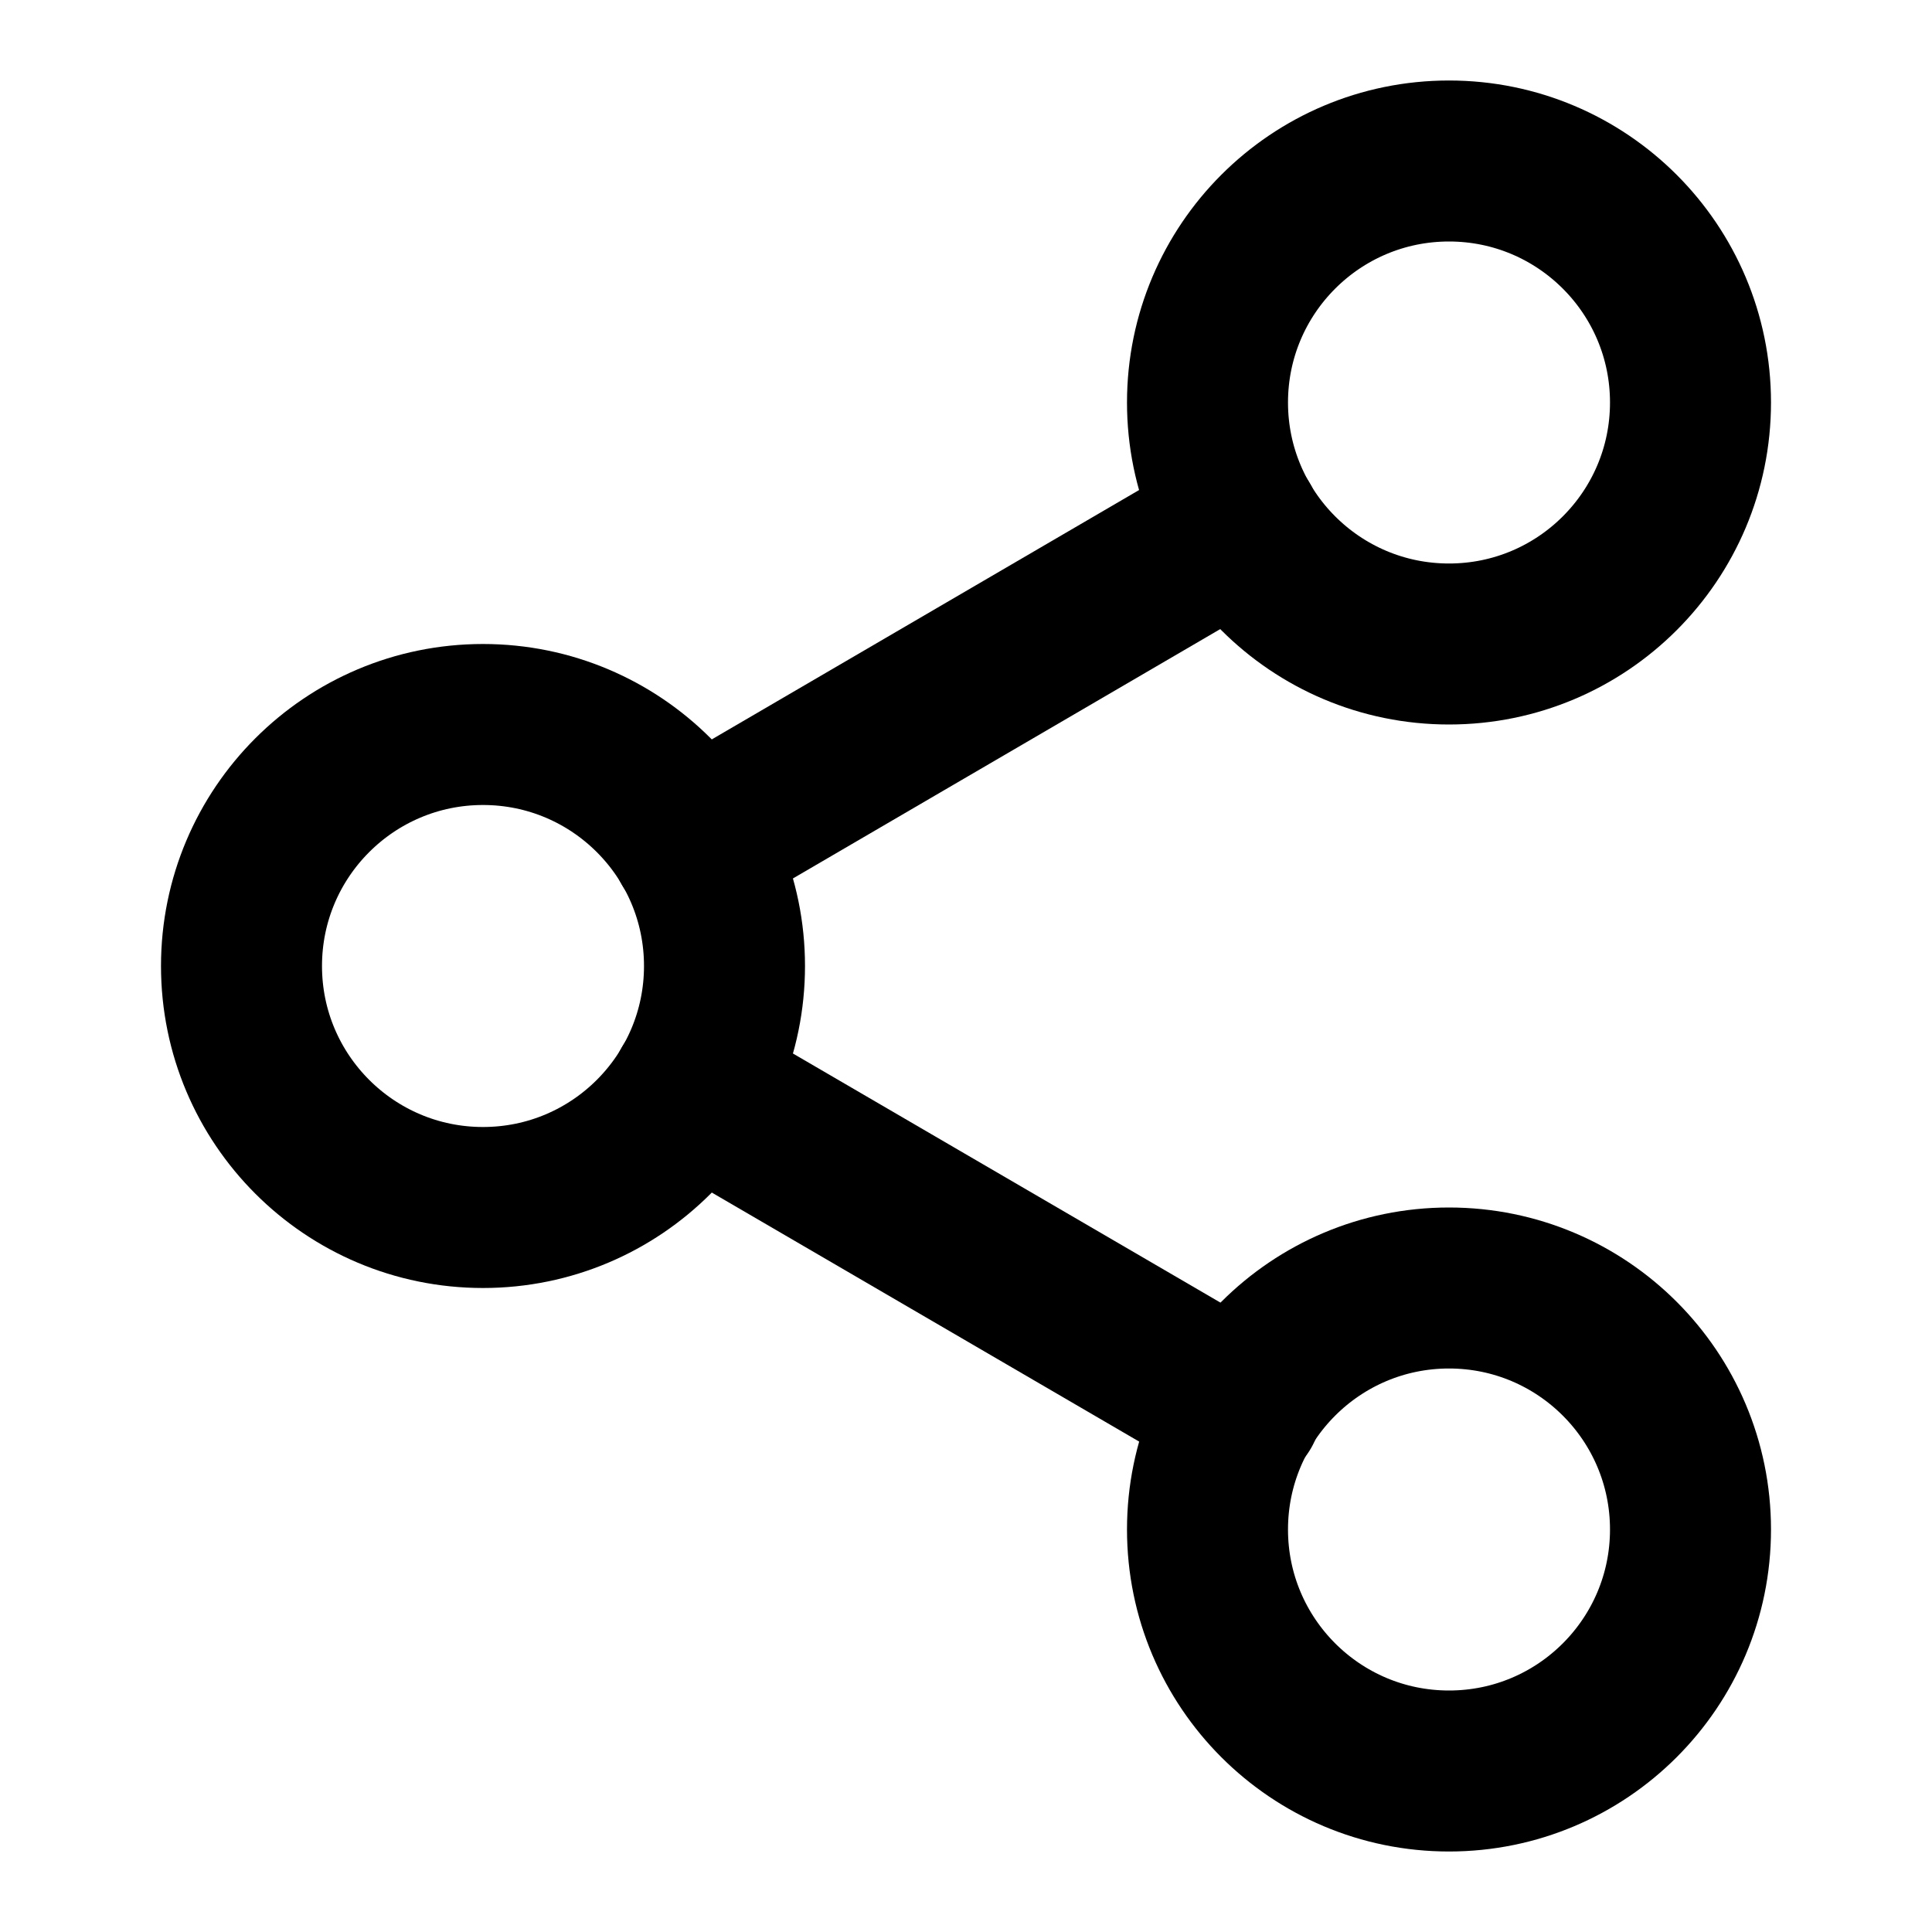
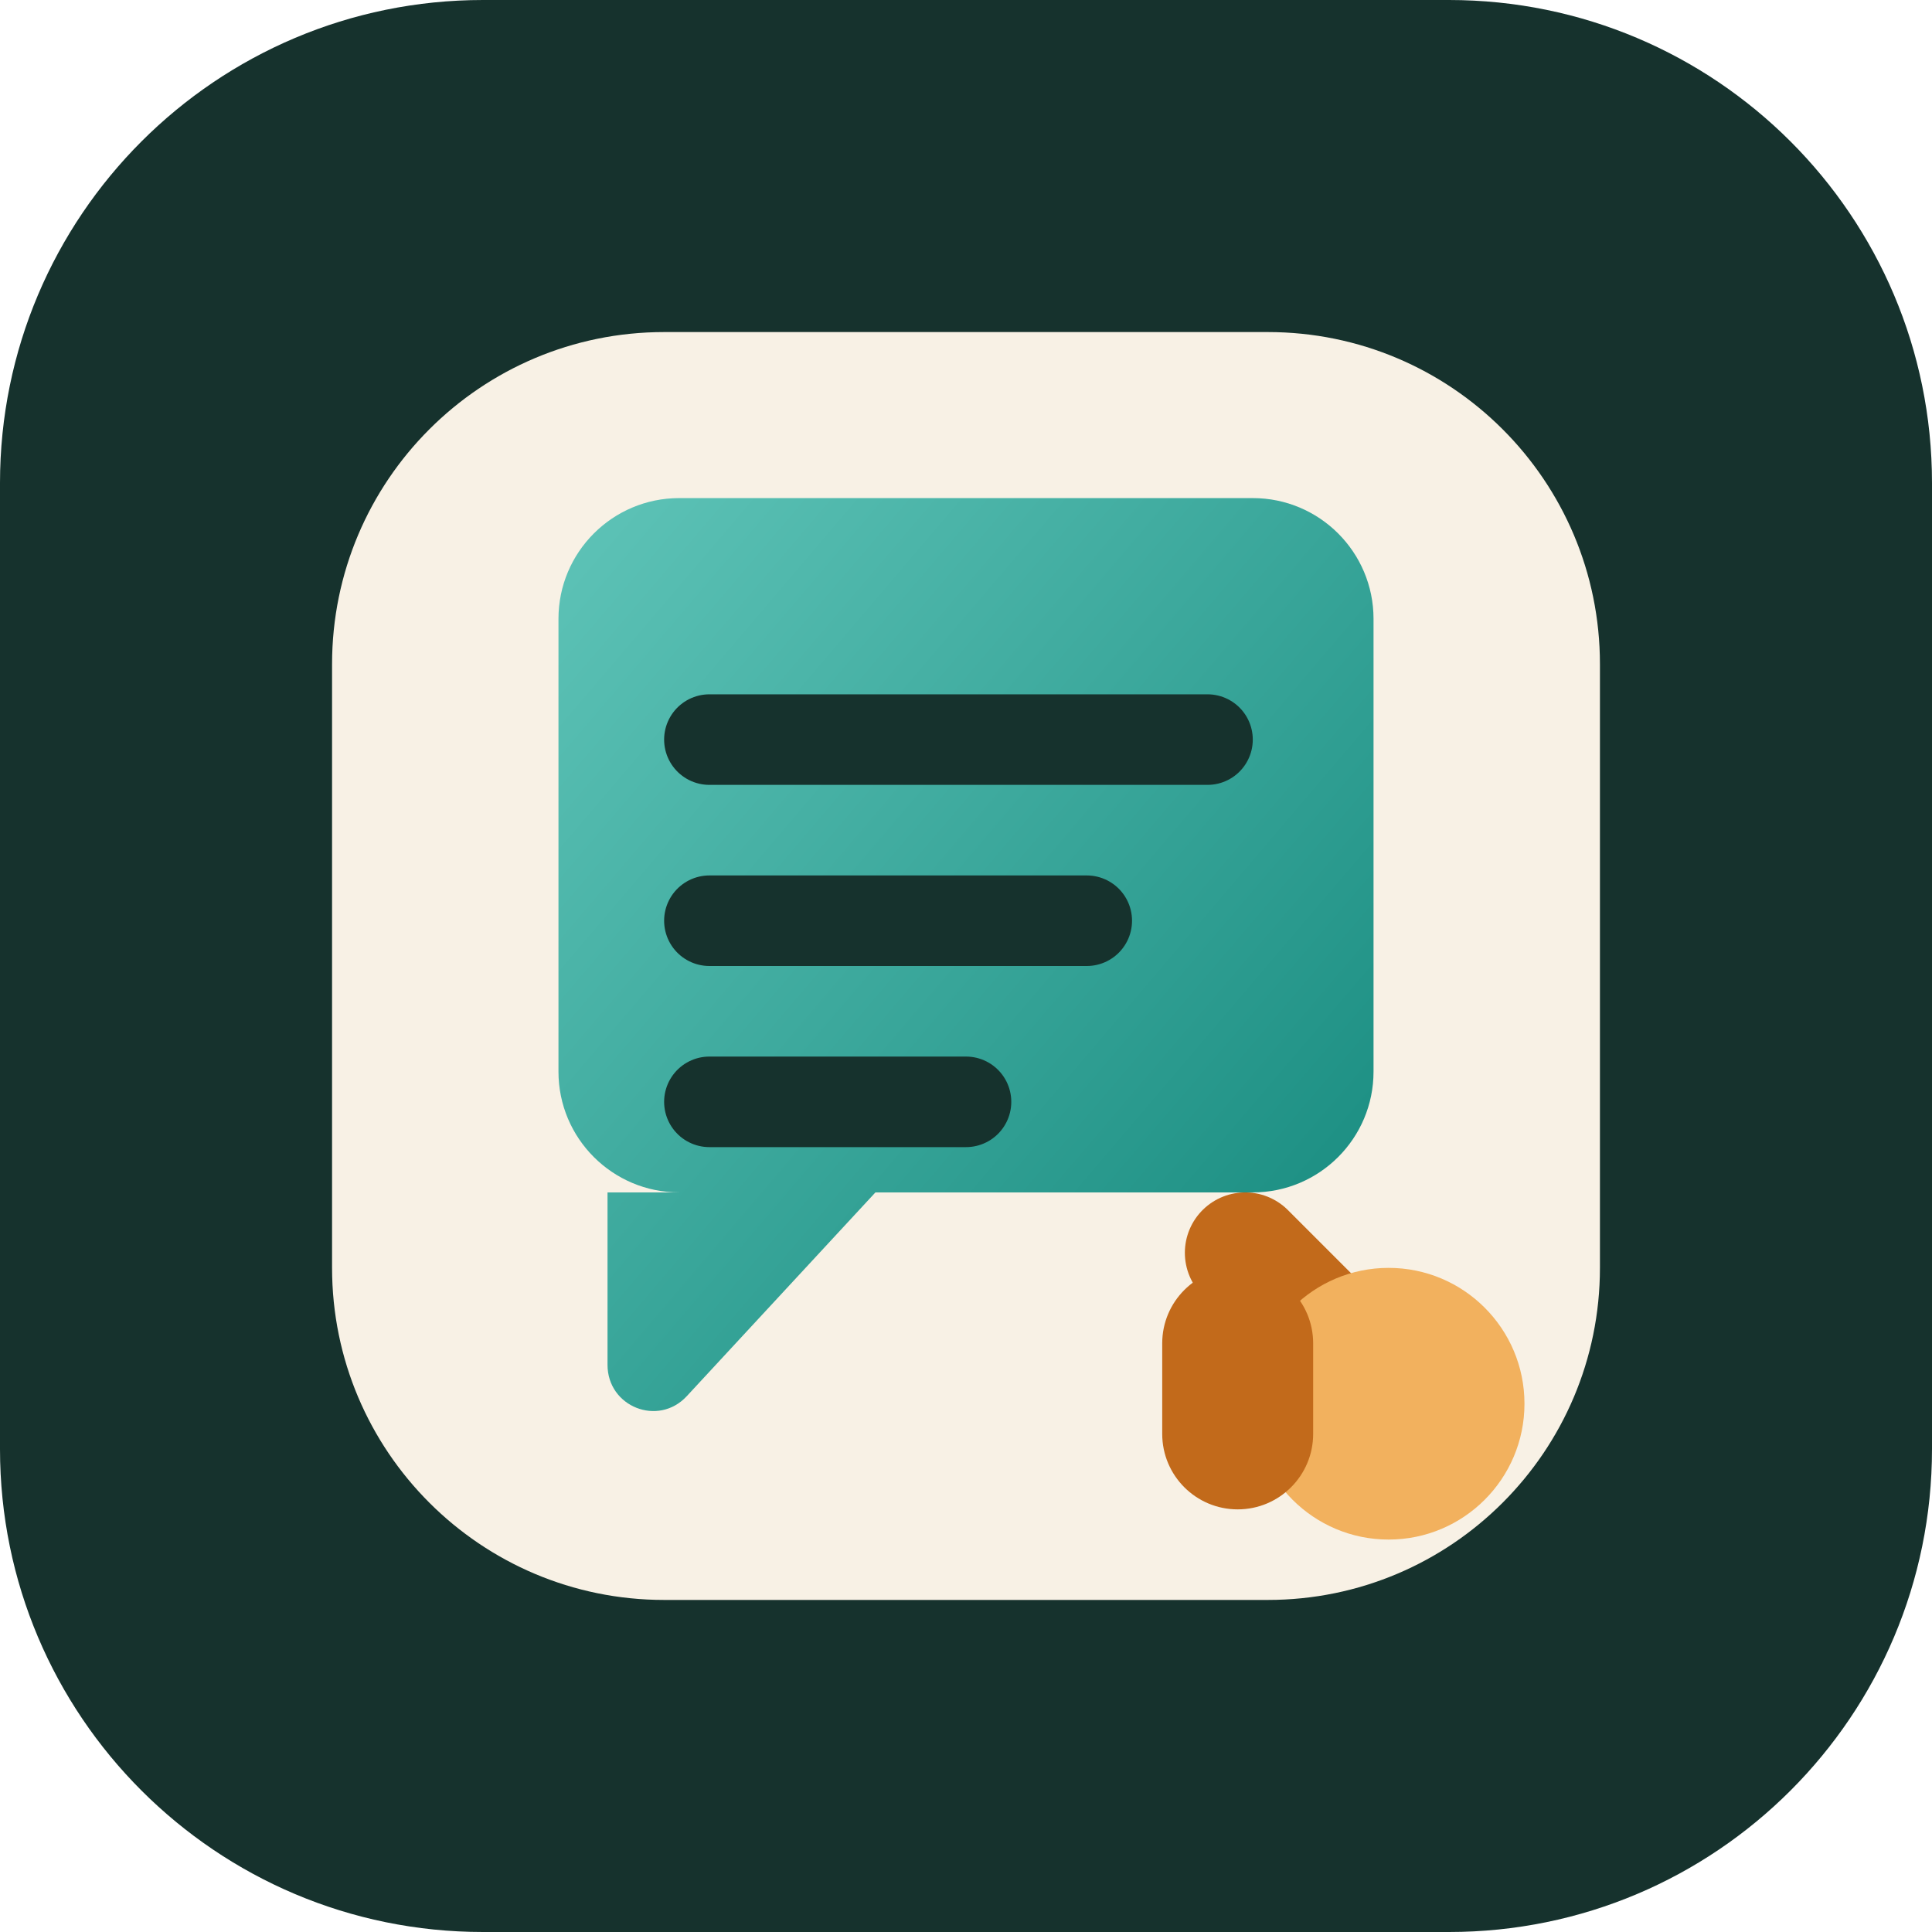
- <svg xmlns="http://www.w3.org/2000/svg" width="48" height="48" viewBox="0 0 24 24" fill="none" stroke="currentColor" stroke-width="2" stroke-linecap="round" stroke-linejoin="round">
-   <circle cx="18" cy="5" r="3" />
-   <circle cx="6" cy="12" r="3" />
-   <circle cx="18" cy="19" r="3" />
-   <line x1="8.59" y1="13.51" x2="15.42" y2="17.49" />
-   <line x1="15.41" y1="6.51" x2="8.59" y2="10.49" />
+ <svg xmlns="http://www.w3.org/2000/svg" width="128" height="128" viewBox="0 0 128 128" fill="none">
+   <rect width="128" height="128" rx="32" fill="#16322D" />
+   <rect x="22" y="22" width="84" height="84" rx="22" fill="#F8F1E5" />
+   <path d="M37 41C37 36.582 40.582 33 45 33H83C87.418 33 91 36.582 91 41V71C91 75.418 87.418 79 83 79H58L45.5 92.5C43.611 94.541 40.25 93.204 40.25 90.425V79H45C40.582 79 37 75.418 37 71V41Z" fill="url(#paint0_linear_600_1)" />
+   <path d="M47 49H80" stroke="#16322D" stroke-width="6" stroke-linecap="round" />
+   <path d="M47 61H72" stroke="#16322D" stroke-width="6" stroke-linecap="round" />
+   <path d="M47 73H64" stroke="#16322D" stroke-width="6" stroke-linecap="round" />
+   <path d="M82.5 83L92.5 93" stroke="#C26A1B" stroke-width="8" stroke-linecap="round" />
+   <circle cx="92" cy="93" r="9" fill="#F2B15E" />
+   <rect x="77" y="84" width="10" height="16" rx="5" fill="#C26A1B" />
+   <defs>
+     <linearGradient id="paint0_linear_600_1" x1="37" y1="33" x2="91" y2="79" gradientUnits="userSpaceOnUse">
+       <stop stop-color="#5FC4B8" />
+       <stop offset="1" stop-color="#1B8E82" />
+     </linearGradient>
+   </defs>
</svg>
